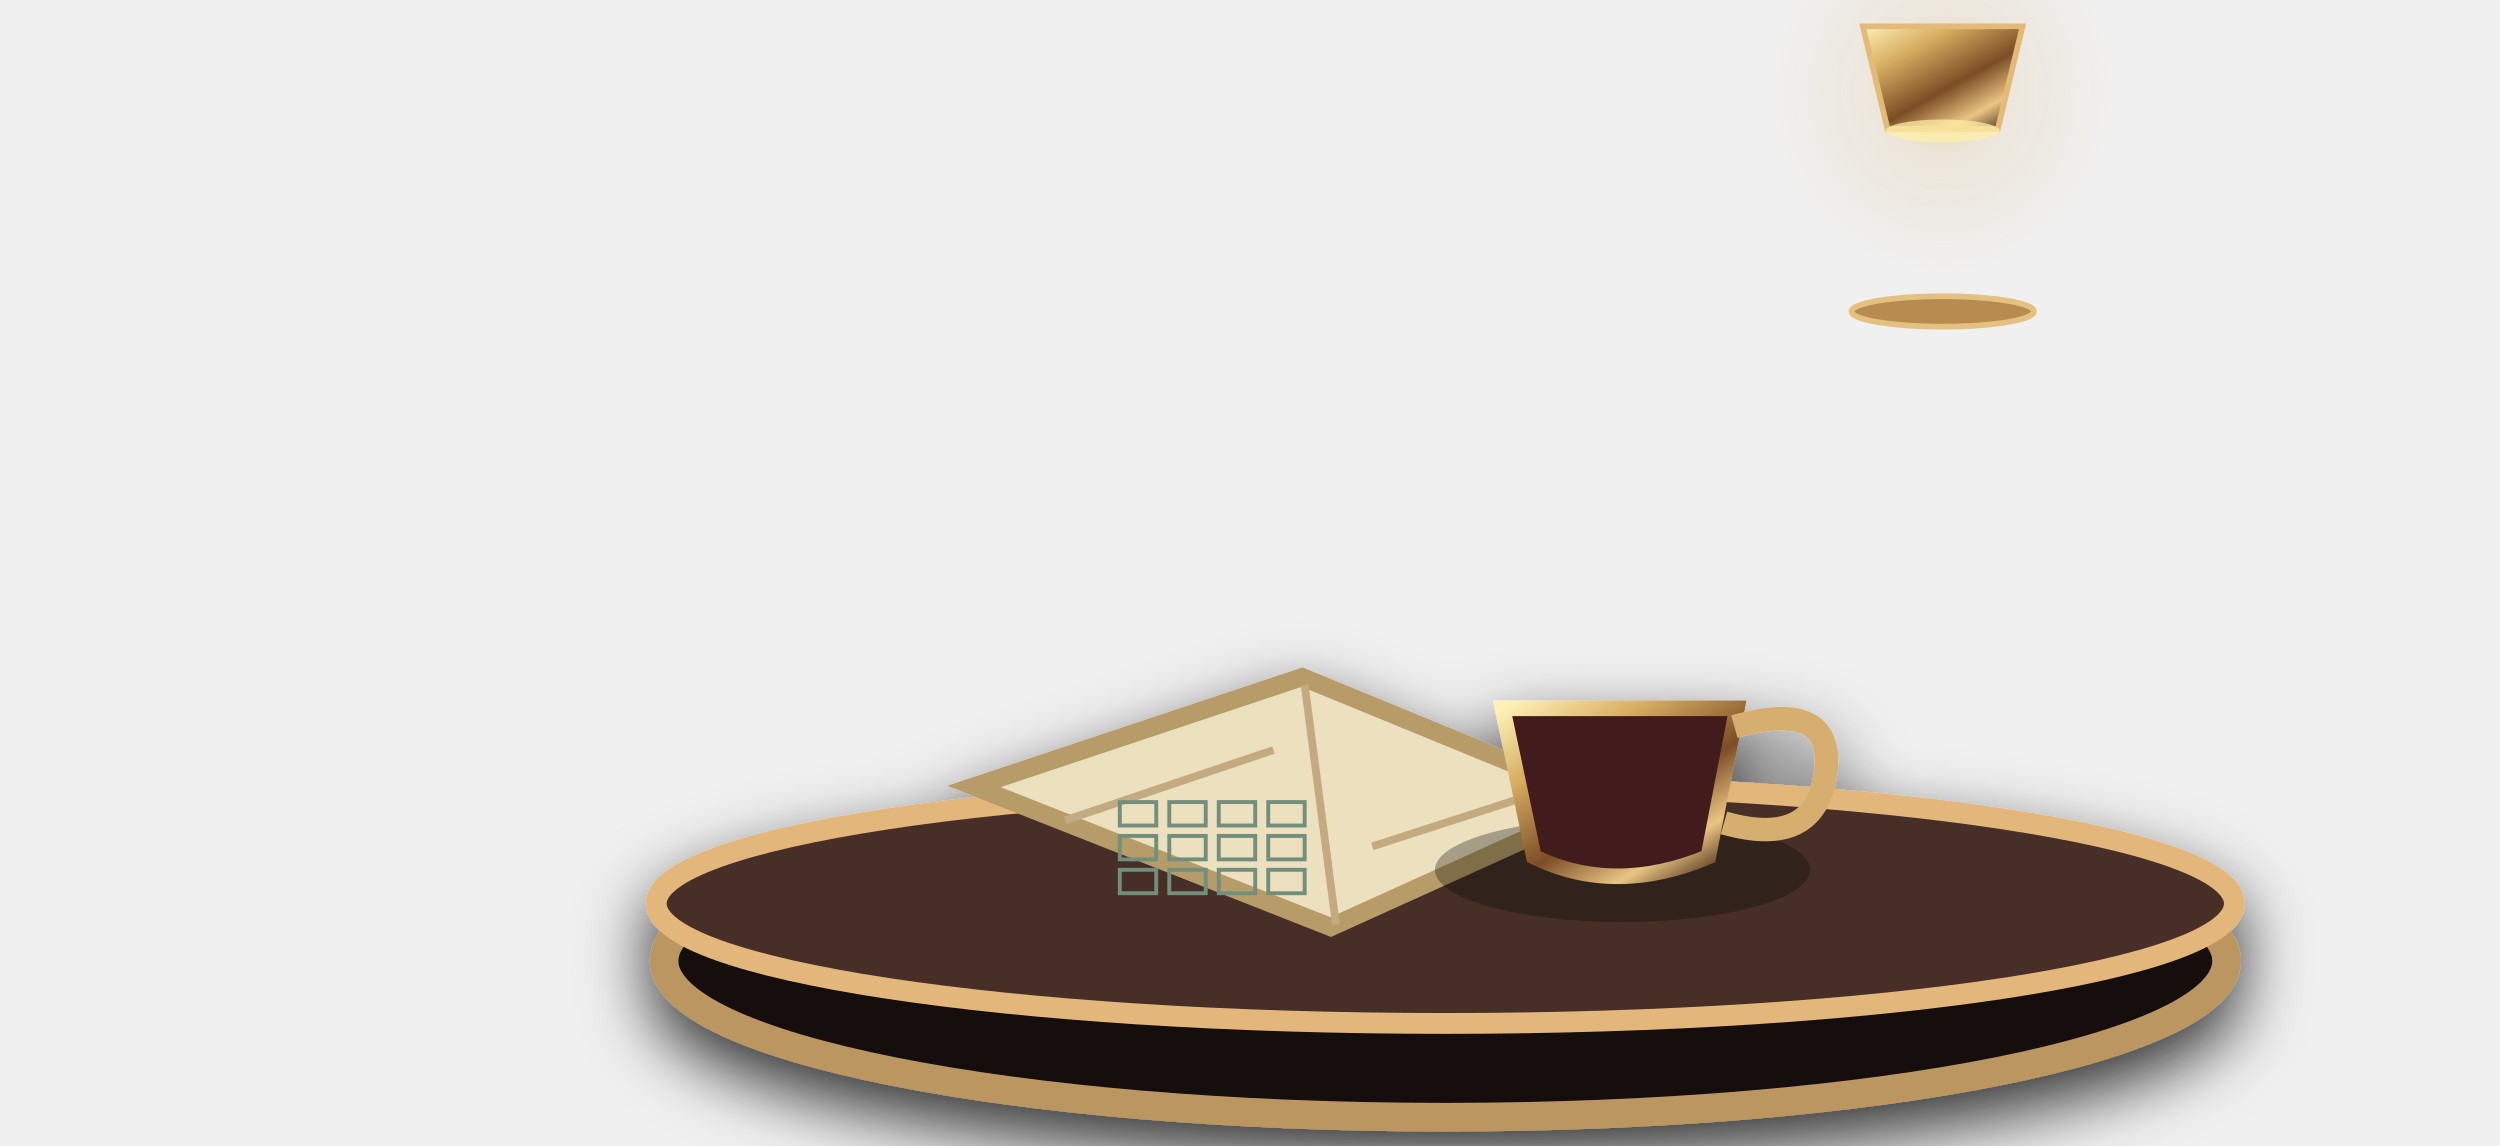
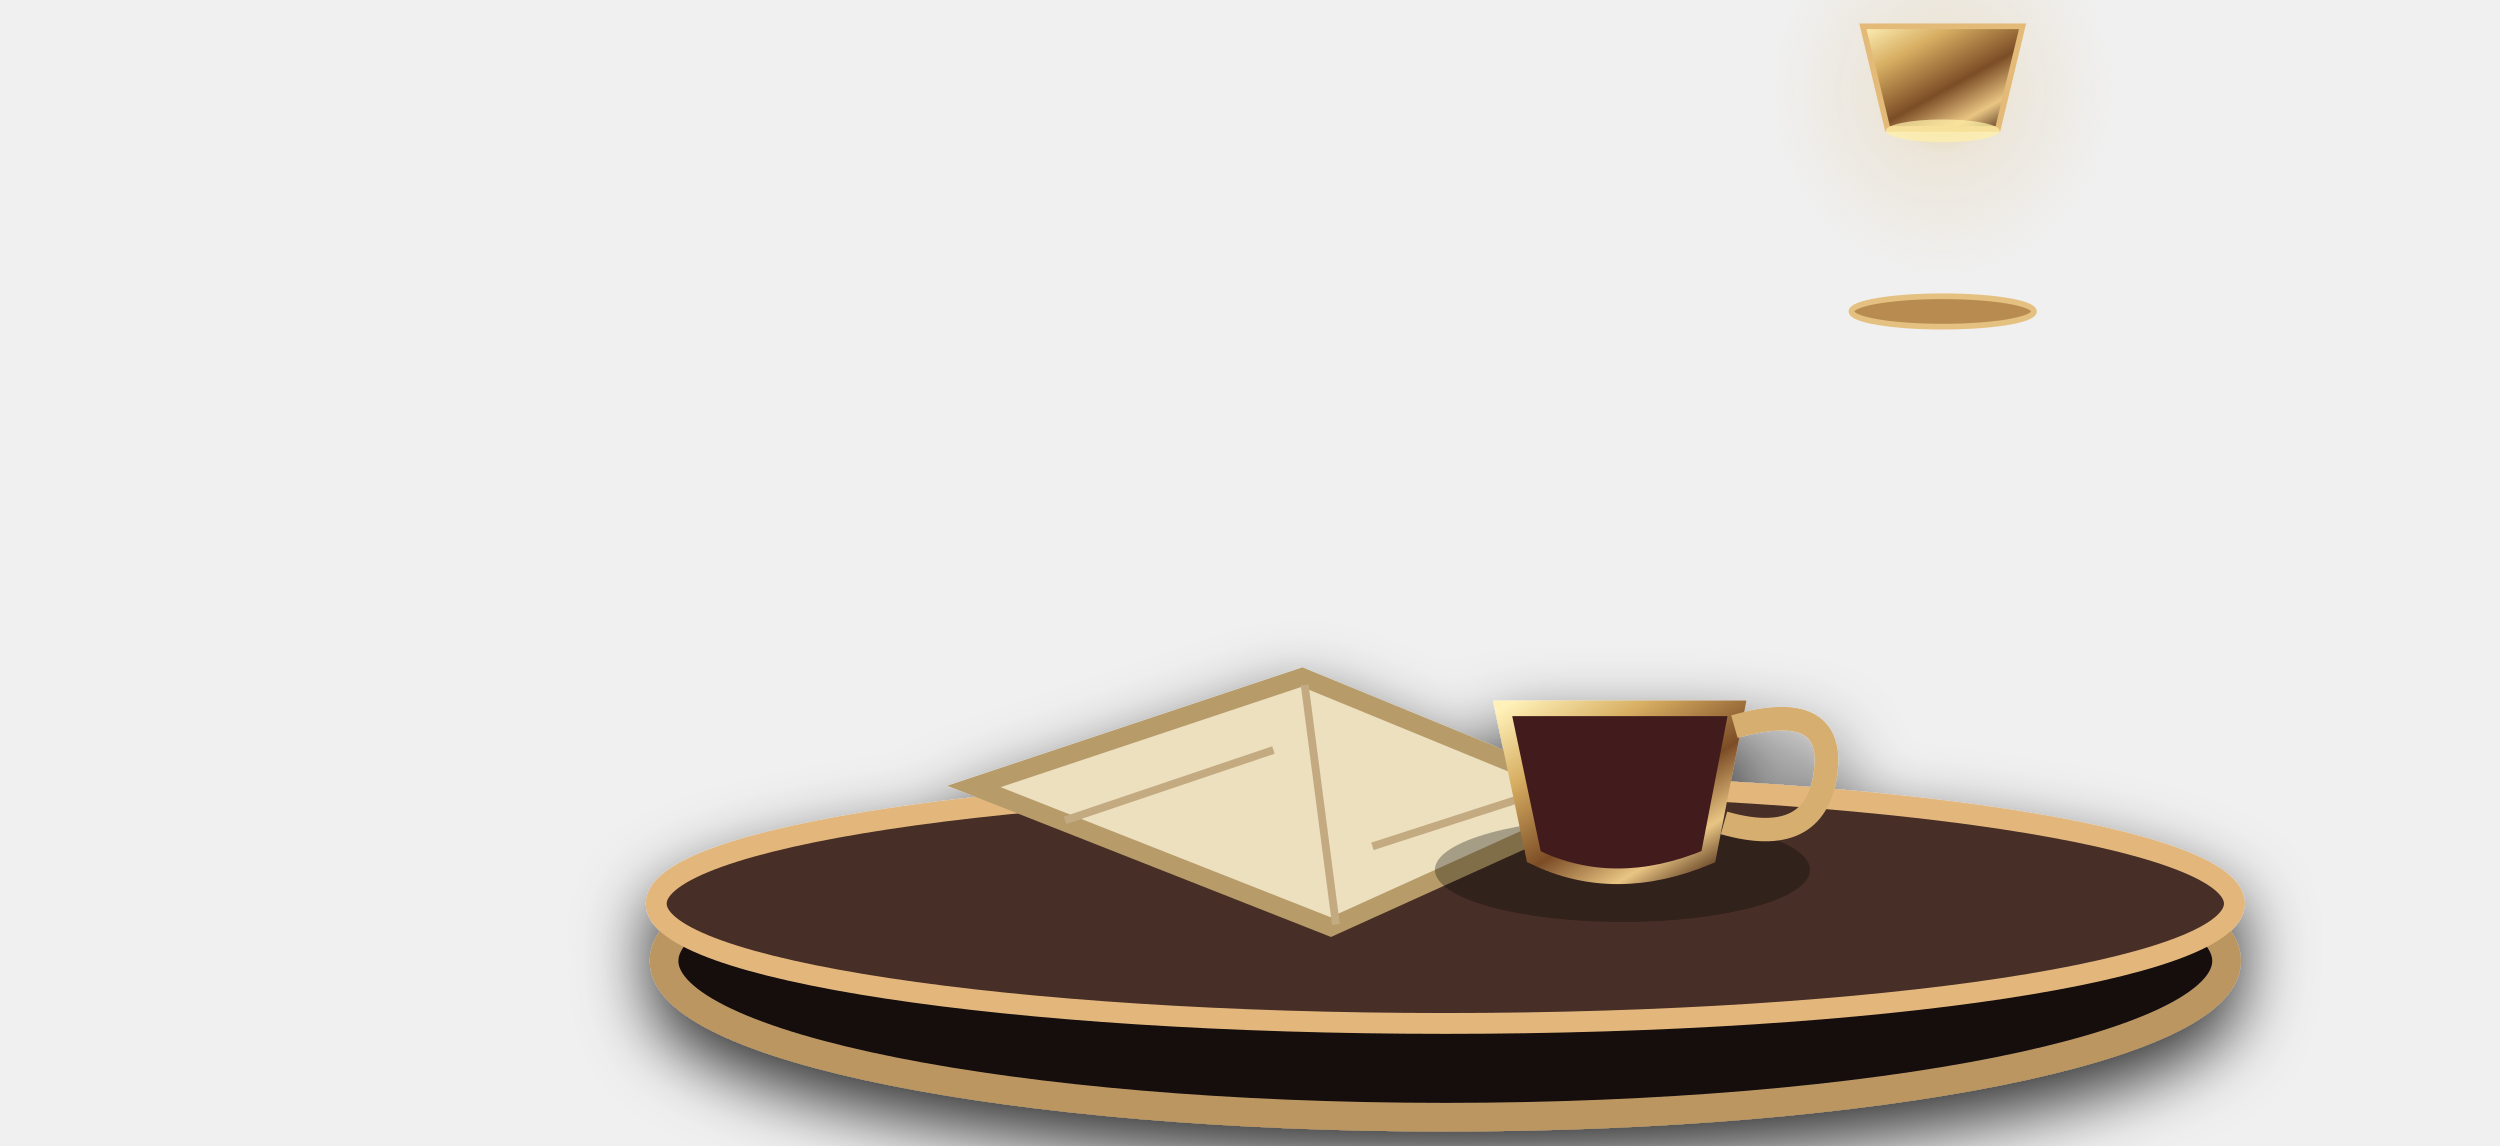
<svg xmlns="http://www.w3.org/2000/svg" width="960" height="440" viewBox="0 0 960 440">
  <defs>
    <linearGradient id="night" x1="0" y1="0" x2="1" y2="1">
      <stop stop-color="#142b30" />
      <stop offset=".52" stop-color="#08131b" />
      <stop offset="1" stop-color="#070d13" />
    </linearGradient>
    <linearGradient id="gold" x1="0" y1="0" x2=".86" y2="1">
      <stop stop-color="#fff1b8" />
      <stop offset=".28" stop-color="#d7ae62" />
      <stop offset=".61" stop-color="#7c4d26" />
      <stop offset=".84" stop-color="#e9c583" />
      <stop offset="1" stop-color="#5f3e23" />
    </linearGradient>
    <linearGradient id="silk" x1="0" y1="0" x2="1" y2="1">
      <stop stop-color="#123e33" />
      <stop offset=".55" stop-color="#07171b" />
      <stop offset="1" stop-color="#020c11" />
    </linearGradient>
    <linearGradient id="paper" x1="0" y1="0" x2="1" y2="1">
      <stop stop-color="#fff9e7" />
      <stop offset=".62" stop-color="#ebd9b6" />
      <stop offset="1" stop-color="#c9b58b" />
    </linearGradient>
    <linearGradient id="obsidian" x1="0" y1="0" x2="1" y2="1">
      <stop stop-color="#495968" />
      <stop offset=".36" stop-color="#14202c" />
      <stop offset=".75" stop-color="#060c15" />
      <stop offset="1" stop-color="#27323a" />
    </linearGradient>
    <radialGradient id="light">
      <stop stop-color="#d7ae62" stop-opacity=".6" />
      <stop offset=".35" stop-color="#d7ae62" stop-opacity=".16" />
      <stop offset="1" stop-color="#d7ae62" stop-opacity="0" />
    </radialGradient>
    <radialGradient id="aura">
      <stop stop-color="#e4baff" stop-opacity=".48" />
      <stop offset=".46" stop-color="#a160da" stop-opacity=".13" />
      <stop offset="1" stop-color="#34163f" stop-opacity="0" />
    </radialGradient>
    <radialGradient id="vignette">
      <stop offset=".37" stop-color="#000000" stop-opacity="0" />
      <stop offset="1" stop-color="#01050a" stop-opacity=".83" />
    </radialGradient>
    <filter id="soft" x="-50%" y="-50%" width="200%" height="200%">
      <feGaussianBlur stdDeviation="21" />
    </filter>
    <filter id="smallglow" x="-70%" y="-70%" width="240%" height="240%">
      <feGaussianBlur stdDeviation="6" />
    </filter>
    <filter id="shadow" x="-40%" y="-40%" width="180%" height="200%">
      <feDropShadow dx="0" dy="11" stdDeviation="13" flood-color="#000000" flood-opacity=".79" />
    </filter>
    <pattern id="grain" width="38" height="38" patternUnits="userSpaceOnUse">
      <path d="M0 35L35 0" fill="none" stroke="#ffffff" stroke-opacity=".045" stroke-width=".8" />
      <circle cx="21" cy="13" r="1" fill="#ffde9a" opacity=".12" />
    </pattern>
  </defs>
  <g transform="translate(746 32) scale(0.73)">
    <ellipse cy="4" rx="90" ry="97" fill="url(#light)" />
    <path d="M-42 -30L42 -30L29 24L-29 24Z" fill="url(#gold)" stroke="#e4ba78" stroke-width="3" />
    <ellipse cy="25" rx="30" ry="6" fill="#fff0a7" opacity=".72" />
    <path d="M0 25V116" stroke="url(#gold)" stroke-width="9" />
    <ellipse cy="120" rx="48" ry="8" fill="#b88b51" stroke="#e5c181" stroke-width="3" />
  </g>
  <g filter="url(#shadow)">
    <ellipse cx="555" cy="369" rx="300" ry="60" fill="#130d10" stroke="#bc9660" stroke-width="11" />
    <ellipse cx="555" cy="347" rx="303" ry="46" fill="#462d25" stroke="#e3b77c" stroke-width="8" />
    <path d="M374 302L500 260L617 308L511 356Z" fill="#ede0bf" stroke="#b79c6a" stroke-width="7" />
    <path d="M501 263L513 355M409 315L489 288M527 325L595 303" stroke="#c3aa81" stroke-width="3" />
-     <rect x="430" y="308" width="14" height="9" fill="none" stroke="#718f7c" stroke-width="1.5" />
-     <rect x="430" y="321" width="14" height="9" fill="none" stroke="#718f7c" stroke-width="1.5" />
-     <rect x="430" y="334" width="14" height="9" fill="none" stroke="#718f7c" stroke-width="1.5" />
-     <rect x="449" y="308" width="14" height="9" fill="none" stroke="#718f7c" stroke-width="1.5" />
-     <rect x="449" y="321" width="14" height="9" fill="none" stroke="#718f7c" stroke-width="1.5" />
-     <rect x="449" y="334" width="14" height="9" fill="none" stroke="#718f7c" stroke-width="1.5" />
-     <rect x="468" y="308" width="14" height="9" fill="none" stroke="#718f7c" stroke-width="1.5" />
-     <rect x="468" y="321" width="14" height="9" fill="none" stroke="#718f7c" stroke-width="1.5" />
-     <rect x="468" y="334" width="14" height="9" fill="none" stroke="#718f7c" stroke-width="1.5" />
-     <rect x="487" y="308" width="14" height="9" fill="none" stroke="#718f7c" stroke-width="1.5" />
-     <rect x="487" y="321" width="14" height="9" fill="none" stroke="#718f7c" stroke-width="1.5" />
-     <rect x="487" y="334" width="14" height="9" fill="none" stroke="#718f7c" stroke-width="1.5" />
    <g transform="translate(602 272)">
      <ellipse cx="21" cy="62" rx="72" ry="20" fill="#000" opacity=".3" />
      <path d="M-25 0H65L54 57Q18 72 -13 57Z" fill="#421b1b" stroke="url(#gold)" stroke-width="6" />
      <path d="M64 7Q103 -4 99 25T60 44" fill="none" stroke="#d6ae70" stroke-width="9" />
    </g>
  </g>
</svg>
